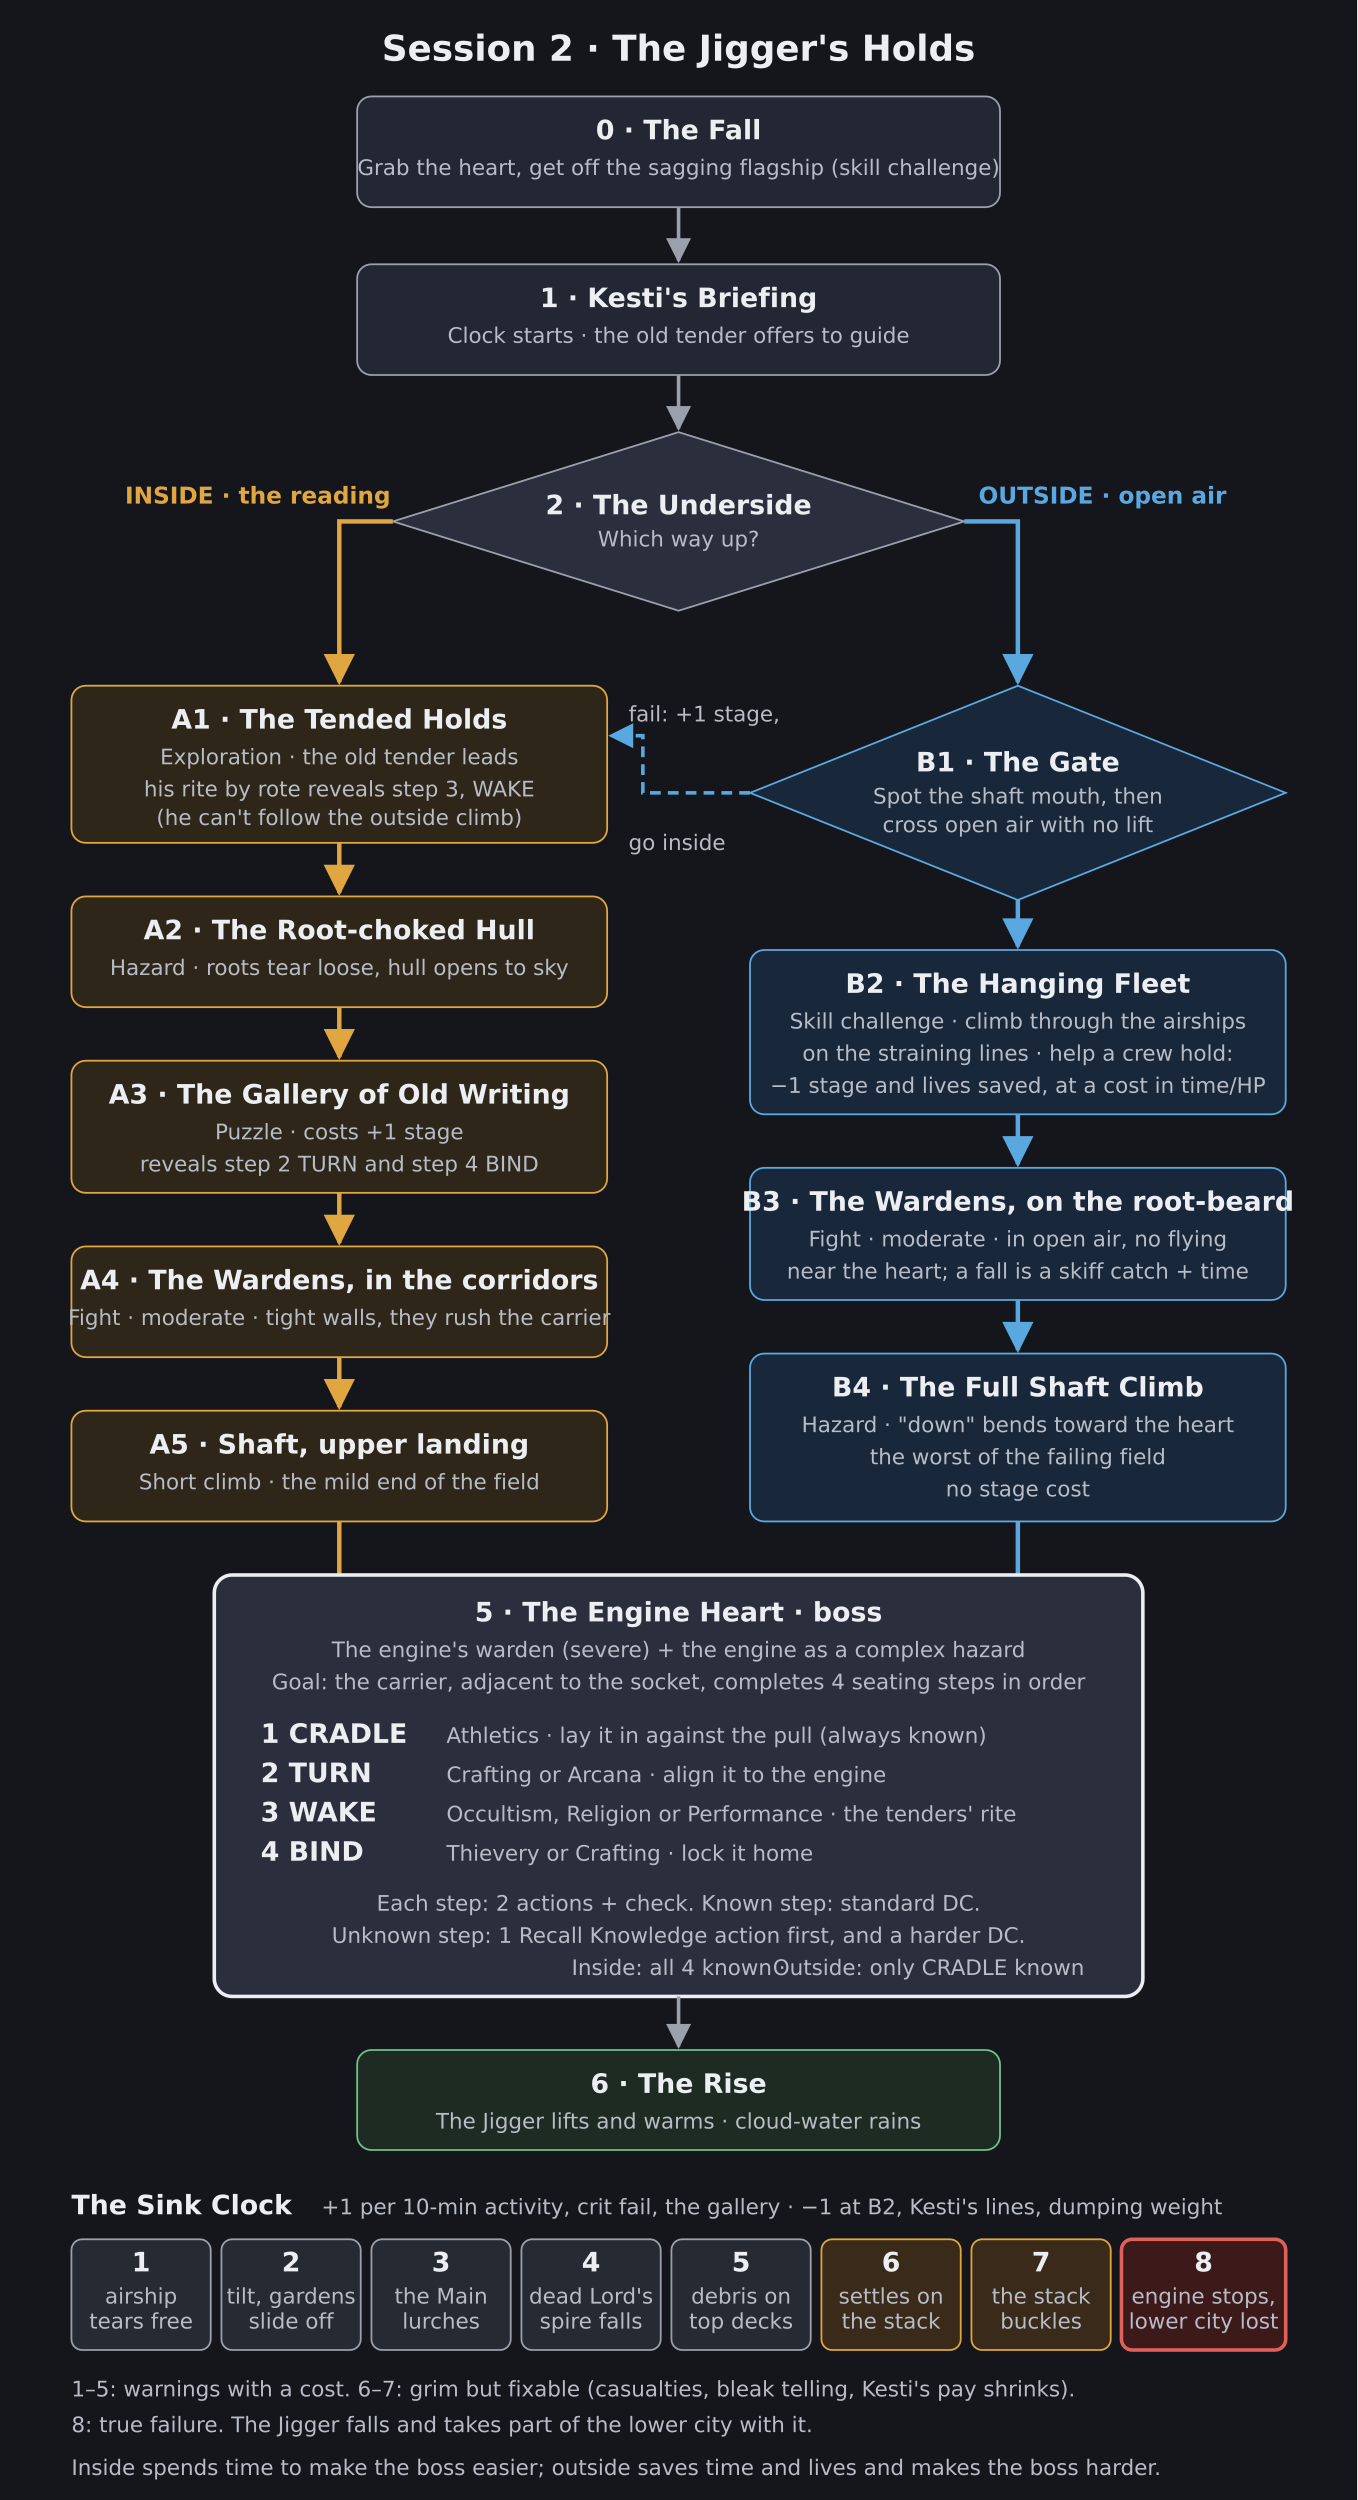
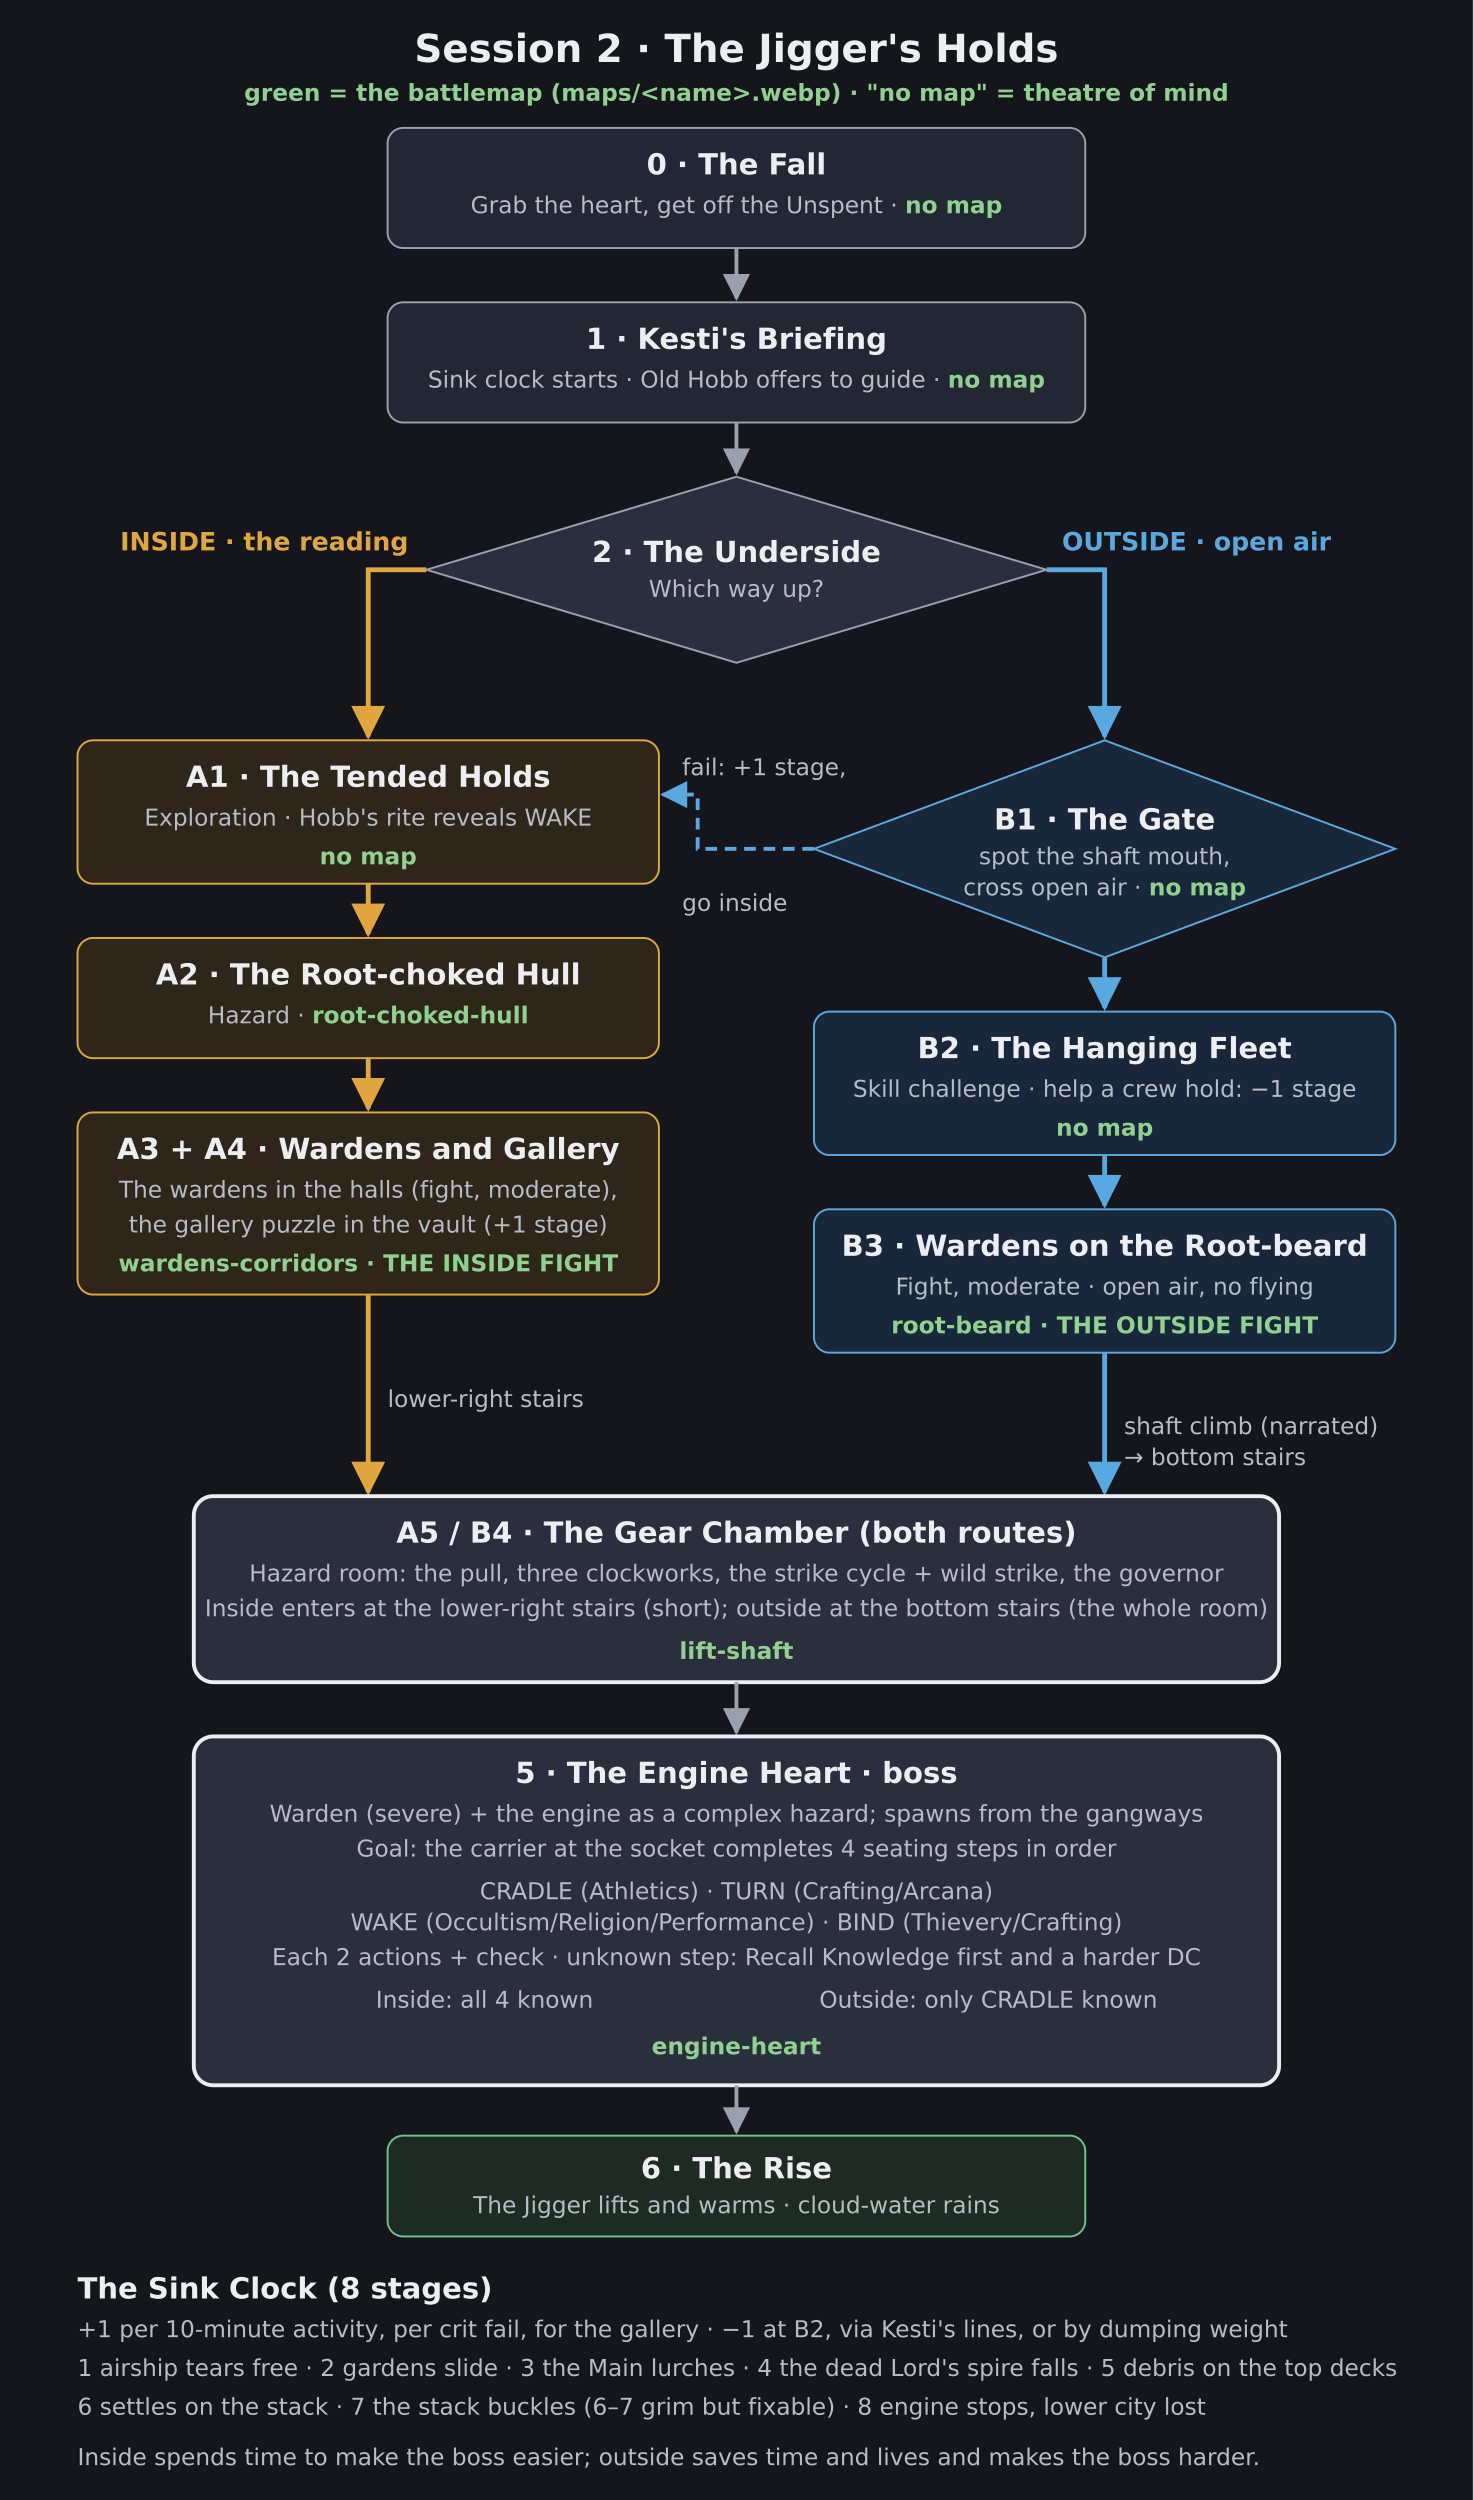
- <svg xmlns="http://www.w3.org/2000/svg" viewBox="0 0 760 1400" width="760" height="1400" font-family="DejaVu Sans, Arial, sans-serif">
+ <svg xmlns="http://www.w3.org/2000/svg" viewBox="0 0 760 1290" width="760" height="1290" font-family="DejaVu Sans, Arial, sans-serif">
  <defs>
    <marker id="a" viewBox="0 0 10 10" refX="9" refY="5" markerWidth="7" markerHeight="7" orient="auto-start-reverse">
      <path d="M0,0 L10,5 L0,10 z" fill="#9aa0ac" />
    </marker>
    <marker id="aS" viewBox="0 0 10 10" refX="9" refY="5" markerWidth="7" markerHeight="7" orient="auto-start-reverse">
      <path d="M0,0 L10,5 L0,10 z" fill="#e0a640" />
    </marker>
    <marker id="aF" viewBox="0 0 10 10" refX="9" refY="5" markerWidth="7" markerHeight="7" orient="auto-start-reverse">
      <path d="M0,0 L10,5 L0,10 z" fill="#5aa8e0" />
    </marker>
  </defs>
  <style>
    .t{fill:#eceef2;font-size:15px;font-weight:bold}
    .s{fill:#b8bcc6;font-size:12px}
+     .m{fill:#8fd18f;font-size:12px;font-weight:bold}
    .h{fill:#eceef2;font-size:20px;font-weight:bold}
    .lbl{font-size:13px;font-weight:bold}
  </style>
-   <rect width="760" height="1400" fill="#14161c" />
-   <text x="380" y="34" text-anchor="middle" class="h">Session 2 · The Jigger's Holds</text>
-   <rect x="200" y="54" width="360" height="62" rx="8" fill="#232733" stroke="#9aa0ac" />
-   <text x="380" y="78" text-anchor="middle" class="t">0 · The Fall</text>
-   <text x="380" y="98" text-anchor="middle" class="s">Grab the heart, get off the sagging flagship (skill challenge)</text>
-   <line x1="380" y1="116" x2="380" y2="146" stroke="#9aa0ac" stroke-width="2" marker-end="url(#a)" />
-   <rect x="200" y="148" width="360" height="62" rx="8" fill="#232733" stroke="#9aa0ac" />
-   <text x="380" y="172" text-anchor="middle" class="t">1 · Kesti's Briefing</text>
-   <text x="380" y="192" text-anchor="middle" class="s">Clock starts · the old tender offers to guide</text>
-   <line x1="380" y1="210" x2="380" y2="240" stroke="#9aa0ac" stroke-width="2" marker-end="url(#a)" />
-   <polygon points="380,242 540,292 380,342 220,292" fill="#2b2f3d" stroke="#9aa0ac" />
-   <text x="380" y="288" text-anchor="middle" class="t">2 · The Underside</text>
-   <text x="380" y="306" text-anchor="middle" class="s">Which way up?</text>
-   <path d="M220,292 L190,292 L190,382" fill="none" stroke="#e0a640" stroke-width="2.5" marker-end="url(#aS)" />
-   <text x="70" y="282" class="lbl" fill="#e0a640">INSIDE · the reading</text>
-   <path d="M540,292 L570,292 L570,382" fill="none" stroke="#5aa8e0" stroke-width="2.5" marker-end="url(#aF)" />
-   <text x="548" y="282" class="lbl" fill="#5aa8e0">OUTSIDE · open air</text>
-   <rect x="40" y="384" width="300" height="88" rx="8" fill="#2e2618" stroke="#e0a640" />
-   <text x="190" y="408" text-anchor="middle" class="t">A1 · The Tended Holds</text>
-   <text x="190" y="428" text-anchor="middle" class="s">Exploration · the old tender leads</text>
-   <text x="190" y="446" text-anchor="middle" class="s">his rite by rote reveals step 3, WAKE</text>
-   <text x="190" y="462" text-anchor="middle" class="s">(he can't follow the outside climb)</text>
-   <line x1="190" y1="472" x2="190" y2="500" stroke="#e0a640" stroke-width="2.5" marker-end="url(#aS)" />
-   <rect x="40" y="502" width="300" height="62" rx="8" fill="#2e2618" stroke="#e0a640" />
-   <text x="190" y="526" text-anchor="middle" class="t">A2 · The Root-choked Hull</text>
-   <text x="190" y="546" text-anchor="middle" class="s">Hazard · roots tear loose, hull opens to sky</text>
-   <line x1="190" y1="564" x2="190" y2="592" stroke="#e0a640" stroke-width="2.5" marker-end="url(#aS)" />
-   <rect x="40" y="594" width="300" height="74" rx="8" fill="#2e2618" stroke="#e0a640" />
-   <text x="190" y="618" text-anchor="middle" class="t">A3 · The Gallery of Old Writing</text>
-   <text x="190" y="638" text-anchor="middle" class="s">Puzzle · costs +1 stage</text>
-   <text x="190" y="656" text-anchor="middle" class="s">reveals step 2 TURN and step 4 BIND</text>
-   <line x1="190" y1="668" x2="190" y2="696" stroke="#e0a640" stroke-width="2.5" marker-end="url(#aS)" />
-   <rect x="40" y="698" width="300" height="62" rx="8" fill="#2e2618" stroke="#e0a640" />
-   <text x="190" y="722" text-anchor="middle" class="t">A4 · The Wardens, in the corridors</text>
-   <text x="190" y="742" text-anchor="middle" class="s">Fight · moderate · tight walls, they rush the carrier</text>
-   <line x1="190" y1="760" x2="190" y2="788" stroke="#e0a640" stroke-width="2.5" marker-end="url(#aS)" />
-   <rect x="40" y="790" width="300" height="62" rx="8" fill="#2e2618" stroke="#e0a640" />
-   <text x="190" y="814" text-anchor="middle" class="t">A5 · Shaft, upper landing</text>
-   <text x="190" y="834" text-anchor="middle" class="s">Short climb · the mild end of the field</text>
-   <polygon points="570,384 720,444 570,504 420,444" fill="#18273a" stroke="#5aa8e0" />
-   <text x="570" y="432" text-anchor="middle" class="t">B1 · The Gate</text>
-   <text x="570" y="450" text-anchor="middle" class="s">Spot the shaft mouth, then</text>
-   <text x="570" y="466" text-anchor="middle" class="s">cross open air with no lift</text>
-   <path d="M420,444 L360,444 L360,412 L342,412" fill="none" stroke="#5aa8e0" stroke-width="2" stroke-dasharray="6 4" marker-end="url(#aF)" />
-   <text x="352" y="404" class="s" fill="#5aa8e0">fail: +1 stage,</text>
-   <text x="352" y="476" class="s" fill="#5aa8e0">go inside</text>
-   <line x1="570" y1="504" x2="570" y2="530" stroke="#5aa8e0" stroke-width="2.5" marker-end="url(#aF)" />
-   <rect x="420" y="532" width="300" height="92" rx="8" fill="#18273a" stroke="#5aa8e0" />
-   <text x="570" y="556" text-anchor="middle" class="t">B2 · The Hanging Fleet</text>
-   <text x="570" y="576" text-anchor="middle" class="s">Skill challenge · climb through the airships</text>
-   <text x="570" y="594" text-anchor="middle" class="s">on the straining lines · help a crew hold:</text>
-   <text x="570" y="612" text-anchor="middle" class="s">−1 stage and lives saved, at a cost in time/HP</text>
-   <line x1="570" y1="624" x2="570" y2="652" stroke="#5aa8e0" stroke-width="2.5" marker-end="url(#aF)" />
-   <rect x="420" y="654" width="300" height="74" rx="8" fill="#18273a" stroke="#5aa8e0" />
-   <text x="570" y="678" text-anchor="middle" class="t">B3 · The Wardens, on the root-beard</text>
-   <text x="570" y="698" text-anchor="middle" class="s">Fight · moderate · in open air, no flying</text>
-   <text x="570" y="716" text-anchor="middle" class="s">near the heart; a fall is a skiff catch + time</text>
-   <line x1="570" y1="728" x2="570" y2="756" stroke="#5aa8e0" stroke-width="2.5" marker-end="url(#aF)" />
-   <rect x="420" y="758" width="300" height="94" rx="8" fill="#18273a" stroke="#5aa8e0" />
-   <text x="570" y="782" text-anchor="middle" class="t">B4 · The Full Shaft Climb</text>
-   <text x="570" y="802" text-anchor="middle" class="s">Hazard · "down" bends toward the heart</text>
-   <text x="570" y="820" text-anchor="middle" class="s">the worst of the failing field</text>
-   <text x="570" y="838" text-anchor="middle" class="s">no stage cost</text>
-   <path d="M190,852 L190,912 L298,912" fill="none" stroke="#e0a640" stroke-width="2.5" marker-end="url(#aS)" />
-   <path d="M570,852 L570,912 L462,912" fill="none" stroke="#5aa8e0" stroke-width="2.5" marker-end="url(#aF)" />
-   <rect x="120" y="882" width="520" height="236" rx="10" fill="#2b2f3d" stroke="#eceef2" stroke-width="2" />
-   <text x="380" y="908" text-anchor="middle" class="t">5 · The Engine Heart · boss</text>
-   <text x="380" y="928" text-anchor="middle" class="s">The engine's warden (severe) + the engine as a complex hazard</text>
-   <text x="380" y="946" text-anchor="middle" class="s">Goal: the carrier, adjacent to the socket, completes 4 seating steps in order</text>
-   <g font-size="12">
-     <text x="146" y="976" class="t" font-size="13">1 CRADLE</text>
-     <text x="250" y="976" class="s">Athletics · lay it in against the pull (always known)</text>
-     <text x="146" y="998" class="t" font-size="13">2 TURN</text>
-     <text x="250" y="998" class="s">Crafting or Arcana · align it to the engine</text>
-     <text x="146" y="1020" class="t" font-size="13">3 WAKE</text>
-     <text x="250" y="1020" class="s">Occultism, Religion or Performance · the tenders' rite</text>
-     <text x="146" y="1042" class="t" font-size="13">4 BIND</text>
-     <text x="250" y="1042" class="s">Thievery or Crafting · lock it home</text>
-   </g>
-   <text x="380" y="1070" text-anchor="middle" class="s">Each step: 2 actions + check.  Known step: standard DC.</text>
-   <text x="380" y="1088" text-anchor="middle" class="s">Unknown step: 1 Recall Knowledge action first, and a harder DC.</text>
-   <text x="380" y="1106" text-anchor="middle" class="s" fill="#e0a640">Inside: all 4 known  ·  </text>
-   <text x="520" y="1106" text-anchor="middle" class="s" fill="#5aa8e0">Outside: only CRADLE known</text>
-   <line x1="380" y1="1118" x2="380" y2="1146" stroke="#9aa0ac" stroke-width="2" marker-end="url(#a)" />
-   <rect x="200" y="1148" width="360" height="56" rx="8" fill="#1d2b22" stroke="#6fc28a" />
-   <text x="380" y="1172" text-anchor="middle" class="t">6 · The Rise</text>
-   <text x="380" y="1192" text-anchor="middle" class="s">The Jigger lifts and warms · cloud-water rains</text>
-   <text x="40" y="1240" class="t">The Sink Clock</text>
-   <text x="180" y="1240" class="s">+1 per 10-min activity, crit fail, the gallery · −1 at B2, Kesti's lines, dumping weight</text>
-   <g text-anchor="middle">
-     <rect x="40" y="1254" width="78" height="62" rx="6" fill="#262a33" stroke="#9aa0ac" />
-     <text x="79" y="1272" class="t" font-size="13">1</text>
-     <text x="79" y="1290" class="s" font-size="10">airship</text>
-     <text x="79" y="1304" class="s" font-size="10">tears free</text>
-     <rect x="124" y="1254" width="78" height="62" rx="6" fill="#262a33" stroke="#9aa0ac" />
-     <text x="163" y="1272" class="t" font-size="13">2</text>
-     <text x="163" y="1290" class="s" font-size="10">tilt, gardens</text>
-     <text x="163" y="1304" class="s" font-size="10">slide off</text>
-     <rect x="208" y="1254" width="78" height="62" rx="6" fill="#262a33" stroke="#9aa0ac" />
-     <text x="247" y="1272" class="t" font-size="13">3</text>
-     <text x="247" y="1290" class="s" font-size="10">the Main</text>
-     <text x="247" y="1304" class="s" font-size="10">lurches</text>
-     <rect x="292" y="1254" width="78" height="62" rx="6" fill="#262a33" stroke="#9aa0ac" />
-     <text x="331" y="1272" class="t" font-size="13">4</text>
-     <text x="331" y="1290" class="s" font-size="10">dead Lord's</text>
-     <text x="331" y="1304" class="s" font-size="10">spire falls</text>
-     <rect x="376" y="1254" width="78" height="62" rx="6" fill="#262a33" stroke="#9aa0ac" />
-     <text x="415" y="1272" class="t" font-size="13">5</text>
-     <text x="415" y="1290" class="s" font-size="10">debris on</text>
-     <text x="415" y="1304" class="s" font-size="10">top decks</text>
-     <rect x="460" y="1254" width="78" height="62" rx="6" fill="#3a2a1a" stroke="#e0a640" />
-     <text x="499" y="1272" class="t" font-size="13">6</text>
-     <text x="499" y="1290" class="s" font-size="10">settles on</text>
-     <text x="499" y="1304" class="s" font-size="10">the stack</text>
-     <rect x="544" y="1254" width="78" height="62" rx="6" fill="#3a2a1a" stroke="#e0a640" />
-     <text x="583" y="1272" class="t" font-size="13">7</text>
-     <text x="583" y="1290" class="s" font-size="10">the stack</text>
-     <text x="583" y="1304" class="s" font-size="10">buckles</text>
-     <rect x="628" y="1254" width="92" height="62" rx="6" fill="#3d1a1a" stroke="#e0605a" stroke-width="2" />
-     <text x="674" y="1272" class="t" font-size="13">8</text>
-     <text x="674" y="1290" class="s" font-size="10">engine stops,</text>
-     <text x="674" y="1304" class="s" font-size="10">lower city lost</text>
-   </g>
-   <text x="40" y="1342" class="s">1–5: warnings with a cost.  6–7: grim but fixable (casualties, bleak telling, Kesti's pay shrinks).</text>
-   <text x="40" y="1362" class="s">8: true failure. The Jigger falls and takes part of the lower city with it.</text>
-   <text x="40" y="1386" class="s">Inside spends time to make the boss easier; outside saves time and lives and makes the boss harder.</text>
+   <rect width="760" height="1290" fill="#14161c" />
+   <text x="380" y="32" text-anchor="middle" class="h">Session 2 · The Jigger's Holds</text>
+   <text x="380" y="52" text-anchor="middle" class="m">green = the battlemap (maps/&lt;name&gt;.webp) · "no map" = theatre of mind</text>
+   <rect x="200" y="66" width="360" height="62" rx="8" fill="#232733" stroke="#9aa0ac" />
+   <text x="380" y="90" text-anchor="middle" class="t">0 · The Fall</text>
+   <text x="380" y="110" text-anchor="middle" class="s">Grab the heart, get off the Unspent · <tspan class="m">no map</tspan>
+   </text>
+   <line x1="380" y1="128" x2="380" y2="154" stroke="#9aa0ac" stroke-width="2" marker-end="url(#a)" />
+   <rect x="200" y="156" width="360" height="62" rx="8" fill="#232733" stroke="#9aa0ac" />
+   <text x="380" y="180" text-anchor="middle" class="t">1 · Kesti's Briefing</text>
+   <text x="380" y="200" text-anchor="middle" class="s">Sink clock starts · Old Hobb offers to guide · <tspan class="m">no map</tspan>
+   </text>
+   <line x1="380" y1="218" x2="380" y2="244" stroke="#9aa0ac" stroke-width="2" marker-end="url(#a)" />
+   <polygon points="380,246 540,294 380,342 220,294" fill="#2b2f3d" stroke="#9aa0ac" />
+   <text x="380" y="290" text-anchor="middle" class="t">2 · The Underside</text>
+   <text x="380" y="308" text-anchor="middle" class="s">Which way up?</text>
+   <path d="M220,294 L190,294 L190,380" fill="none" stroke="#e0a640" stroke-width="2.5" marker-end="url(#aS)" />
+   <text x="62" y="284" class="lbl" fill="#e0a640">INSIDE · the reading</text>
+   <path d="M540,294 L570,294 L570,380" fill="none" stroke="#5aa8e0" stroke-width="2.5" marker-end="url(#aF)" />
+   <text x="548" y="284" class="lbl" fill="#5aa8e0">OUTSIDE · open air</text>
+   <rect x="40" y="382" width="300" height="74" rx="8" fill="#2e2618" stroke="#e0a640" />
+   <text x="190" y="406" text-anchor="middle" class="t">A1 · The Tended Holds</text>
+   <text x="190" y="426" text-anchor="middle" class="s">Exploration · Hobb's rite reveals WAKE</text>
+   <text x="190" y="446" text-anchor="middle" class="m">no map</text>
+   <line x1="190" y1="456" x2="190" y2="482" stroke="#e0a640" stroke-width="2.5" marker-end="url(#aS)" />
+   <rect x="40" y="484" width="300" height="62" rx="8" fill="#2e2618" stroke="#e0a640" />
+   <text x="190" y="508" text-anchor="middle" class="t">A2 · The Root-choked Hull</text>
+   <text x="190" y="528" text-anchor="middle" class="s">Hazard · <tspan class="m">root-choked-hull</tspan>
+   </text>
+   <line x1="190" y1="546" x2="190" y2="572" stroke="#e0a640" stroke-width="2.5" marker-end="url(#aS)" />
+   <rect x="40" y="574" width="300" height="94" rx="8" fill="#2e2618" stroke="#e0a640" />
+   <text x="190" y="598" text-anchor="middle" class="t">A3 + A4 · Wardens and Gallery</text>
+   <text x="190" y="618" text-anchor="middle" class="s">The wardens in the halls (fight, moderate),</text>
+   <text x="190" y="636" text-anchor="middle" class="s">the gallery puzzle in the vault (+1 stage)</text>
+   <text x="190" y="656" text-anchor="middle" class="m">wardens-corridors · THE INSIDE FIGHT</text>
+   <line x1="190" y1="668" x2="190" y2="770" stroke="#e0a640" stroke-width="2.5" marker-end="url(#aS)" />
+   <text x="200" y="726" class="s" fill="#e0a640">lower-right stairs</text>
+   <polygon points="570,382 720,438 570,494 420,438" fill="#18273a" stroke="#5aa8e0" />
+   <text x="570" y="428" text-anchor="middle" class="t">B1 · The Gate</text>
+   <text x="570" y="446" text-anchor="middle" class="s">spot the shaft mouth,</text>
+   <text x="570" y="462" text-anchor="middle" class="s">cross open air · <tspan class="m">no map</tspan>
+   </text>
+   <path d="M420,438 L360,438 L360,410 L342,410" fill="none" stroke="#5aa8e0" stroke-width="2" stroke-dasharray="6 4" marker-end="url(#aF)" />
+   <text x="352" y="400" class="s" fill="#5aa8e0">fail: +1 stage,</text>
+   <text x="352" y="470" class="s" fill="#5aa8e0">go inside</text>
+   <line x1="570" y1="494" x2="570" y2="520" stroke="#5aa8e0" stroke-width="2.5" marker-end="url(#aF)" />
+   <rect x="420" y="522" width="300" height="74" rx="8" fill="#18273a" stroke="#5aa8e0" />
+   <text x="570" y="546" text-anchor="middle" class="t">B2 · The Hanging Fleet</text>
+   <text x="570" y="566" text-anchor="middle" class="s">Skill challenge · help a crew hold: −1 stage</text>
+   <text x="570" y="586" text-anchor="middle" class="m">no map</text>
+   <line x1="570" y1="596" x2="570" y2="622" stroke="#5aa8e0" stroke-width="2.5" marker-end="url(#aF)" />
+   <rect x="420" y="624" width="300" height="74" rx="8" fill="#18273a" stroke="#5aa8e0" />
+   <text x="570" y="648" text-anchor="middle" class="t">B3 · Wardens on the Root-beard</text>
+   <text x="570" y="668" text-anchor="middle" class="s">Fight, moderate · open air, no flying</text>
+   <text x="570" y="688" text-anchor="middle" class="m">root-beard · THE OUTSIDE FIGHT</text>
+   <line x1="570" y1="698" x2="570" y2="770" stroke="#5aa8e0" stroke-width="2.5" marker-end="url(#aF)" />
+   <text x="580" y="740" class="s" fill="#5aa8e0">shaft climb (narrated)</text>
+   <text x="580" y="756" class="s" fill="#5aa8e0">→ bottom stairs</text>
+   <rect x="100" y="772" width="560" height="96" rx="10" fill="#2b2f3d" stroke="#eceef2" stroke-width="2" />
+   <text x="380" y="796" text-anchor="middle" class="t">A5 / B4 · The Gear Chamber (both routes)</text>
+   <text x="380" y="816" text-anchor="middle" class="s">Hazard room: the pull, three clockworks, the strike cycle + wild strike, the governor</text>
+   <text x="380" y="834" text-anchor="middle" class="s">Inside enters at the lower-right stairs (short); outside at the bottom stairs (the whole room)</text>
+   <text x="380" y="856" text-anchor="middle" class="m">lift-shaft</text>
+   <line x1="380" y1="868" x2="380" y2="894" stroke="#9aa0ac" stroke-width="2" marker-end="url(#a)" />
+   <rect x="100" y="896" width="560" height="180" rx="10" fill="#2b2f3d" stroke="#eceef2" stroke-width="2" />
+   <text x="380" y="920" text-anchor="middle" class="t">5 · The Engine Heart · boss</text>
+   <text x="380" y="940" text-anchor="middle" class="s">Warden (severe) + the engine as a complex hazard; spawns from the gangways</text>
+   <text x="380" y="958" text-anchor="middle" class="s">Goal: the carrier at the socket completes 4 seating steps in order</text>
+   <text x="380" y="980" text-anchor="middle" class="s">CRADLE (Athletics) · TURN (Crafting/Arcana)</text>
+   <text x="380" y="996" text-anchor="middle" class="s">WAKE (Occultism/Religion/Performance) · BIND (Thievery/Crafting)</text>
+   <text x="380" y="1014" text-anchor="middle" class="s">Each 2 actions + check · unknown step: Recall Knowledge first and a harder DC</text>
+   <text x="250" y="1036" text-anchor="middle" class="s" fill="#e0a640">Inside: all 4 known</text>
+   <text x="510" y="1036" text-anchor="middle" class="s" fill="#5aa8e0">Outside: only CRADLE known</text>
+   <text x="380" y="1060" text-anchor="middle" class="m">engine-heart</text>
+   <line x1="380" y1="1076" x2="380" y2="1100" stroke="#9aa0ac" stroke-width="2" marker-end="url(#a)" />
+   <rect x="200" y="1102" width="360" height="52" rx="8" fill="#1d2b22" stroke="#6fc28a" />
+   <text x="380" y="1124" text-anchor="middle" class="t">6 · The Rise</text>
+   <text x="380" y="1142" text-anchor="middle" class="s">The Jigger lifts and warms · cloud-water rains</text>
+   <text x="40" y="1186" class="t">The Sink Clock (8 stages)</text>
+   <text x="40" y="1206" class="s">+1 per 10-minute activity, per crit fail, for the gallery · −1 at B2, via Kesti's lines, or by dumping weight</text>
+   <text x="40" y="1226" class="s">1 airship tears free · 2 gardens slide · 3 the Main lurches · 4 the dead Lord's spire falls · 5 debris on the top decks</text>
+   <text x="40" y="1246" class="s">6 settles on the stack · 7 the stack buckles (6–7 grim but fixable) · 8 engine stops, lower city lost</text>
+   <text x="40" y="1272" class="s">Inside spends time to make the boss easier; outside saves time and lives and makes the boss harder.</text>
</svg>
